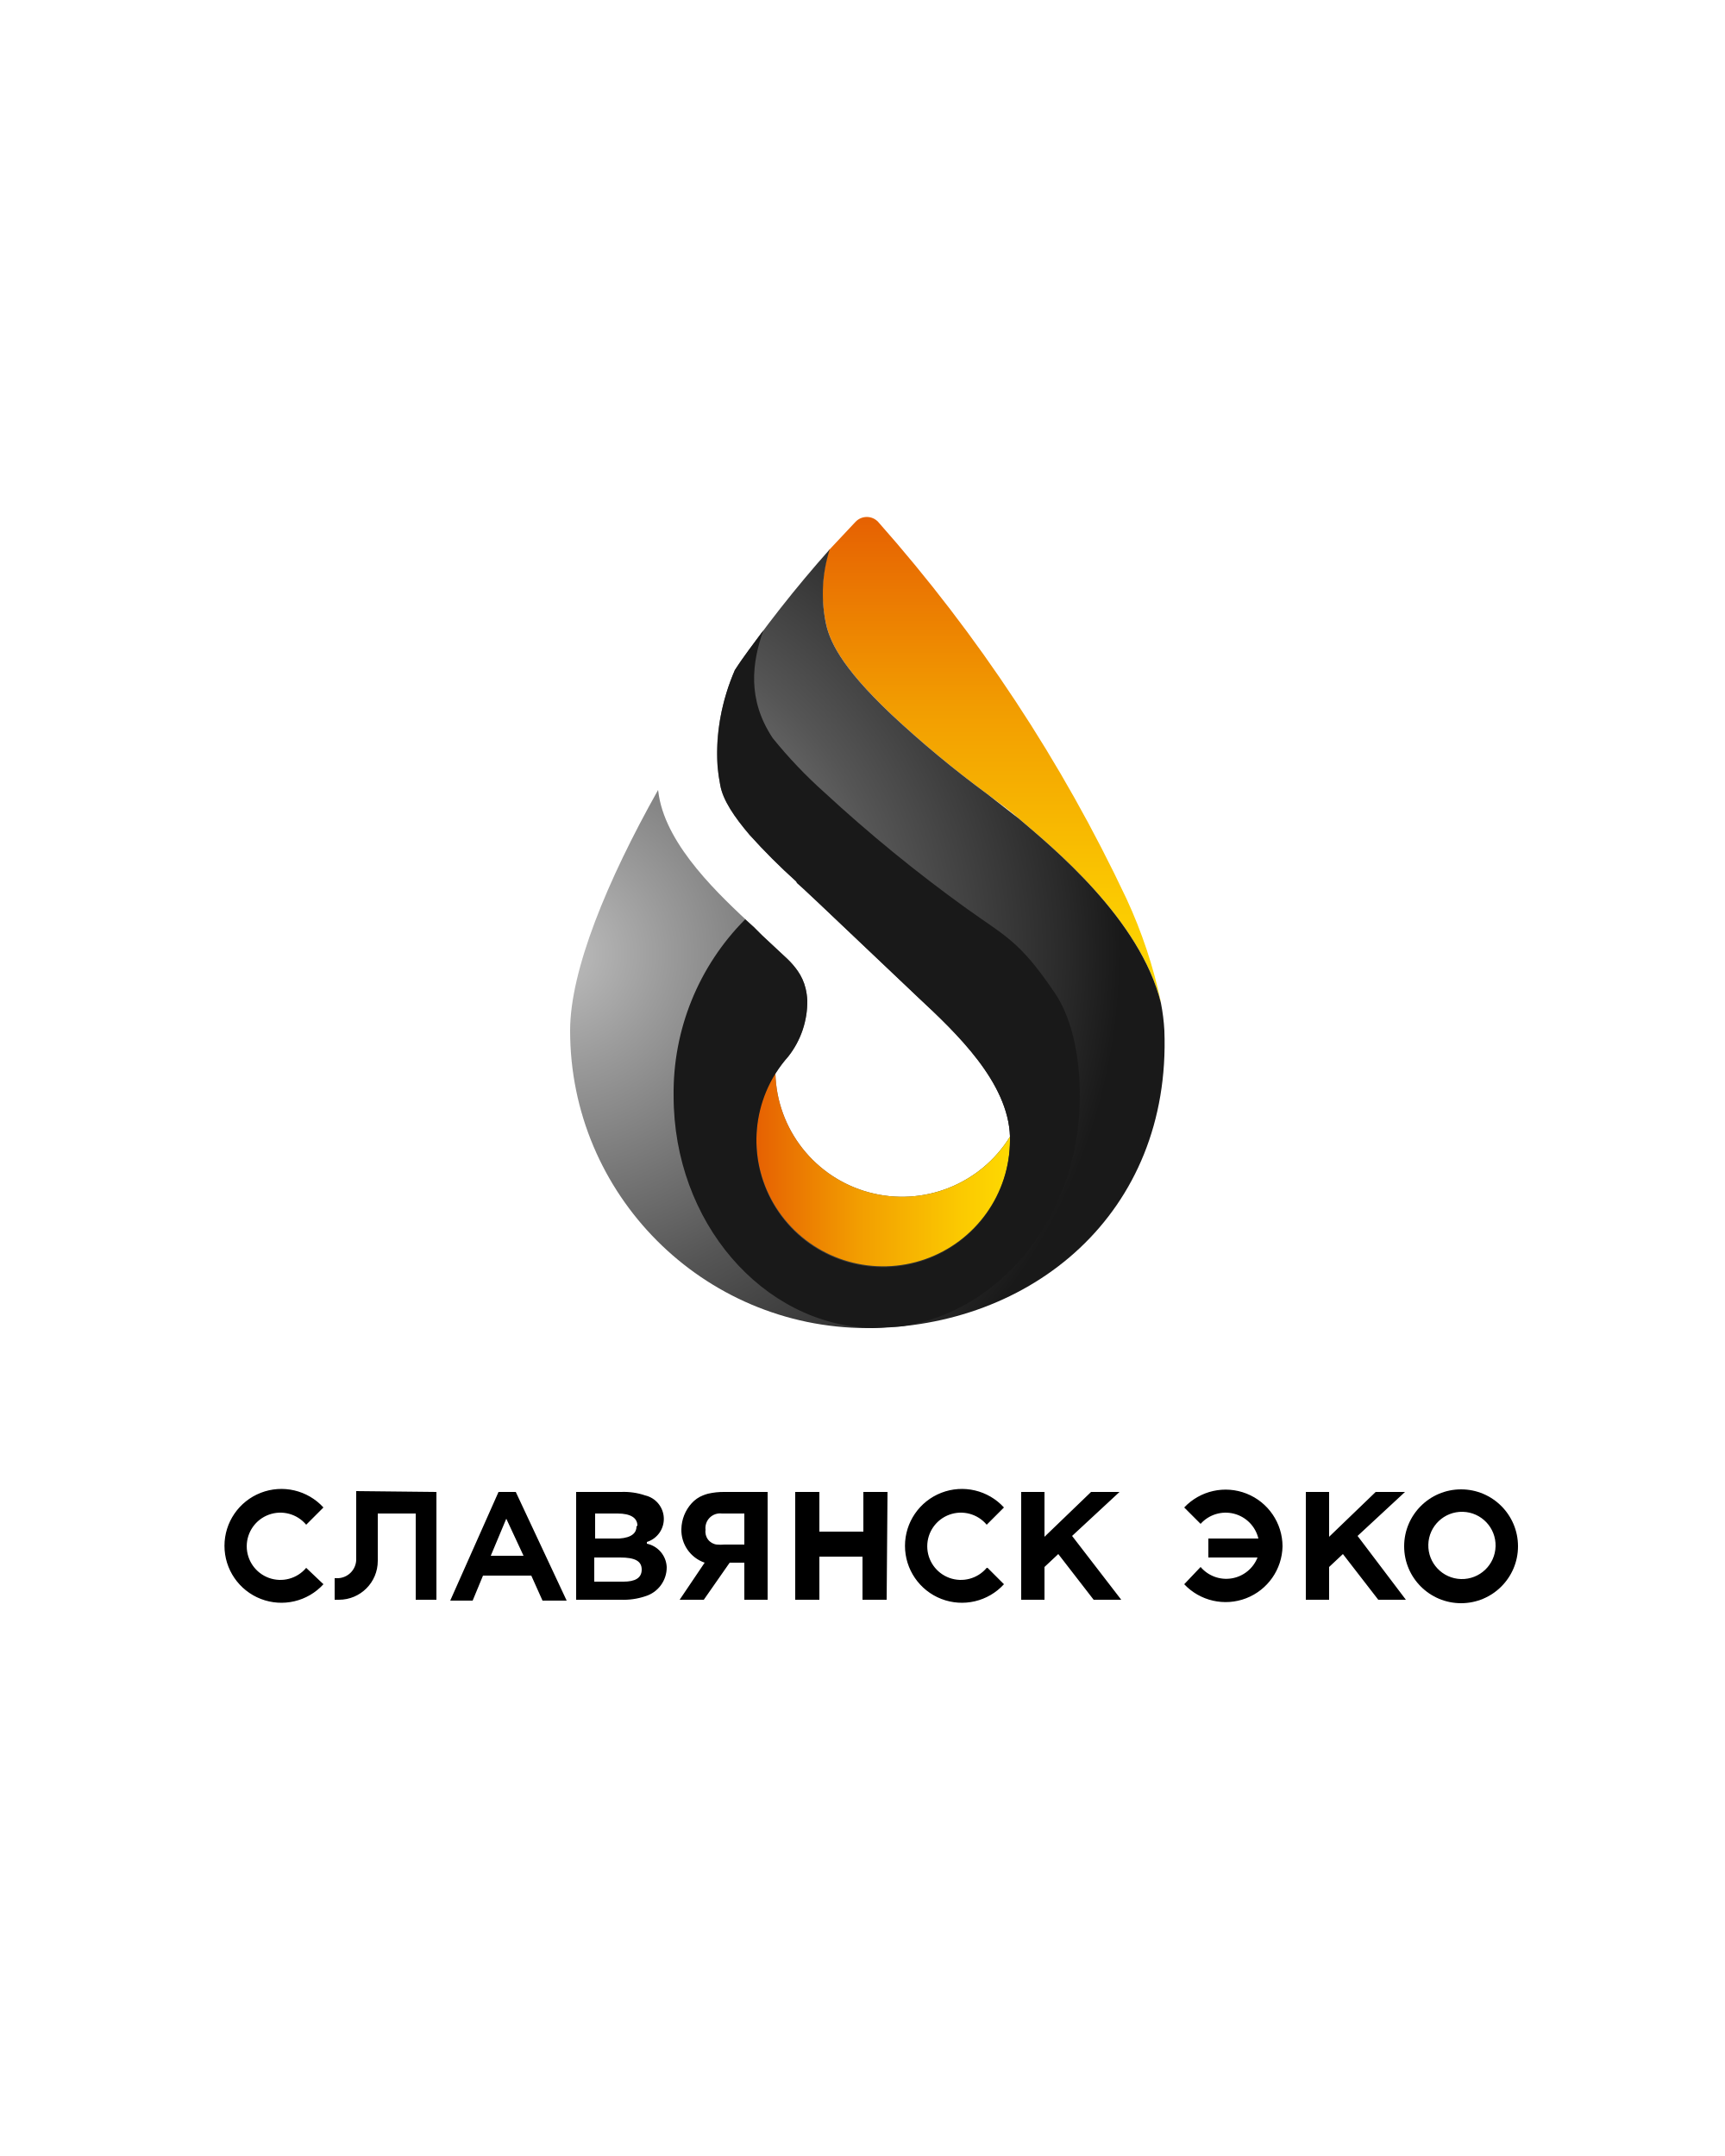
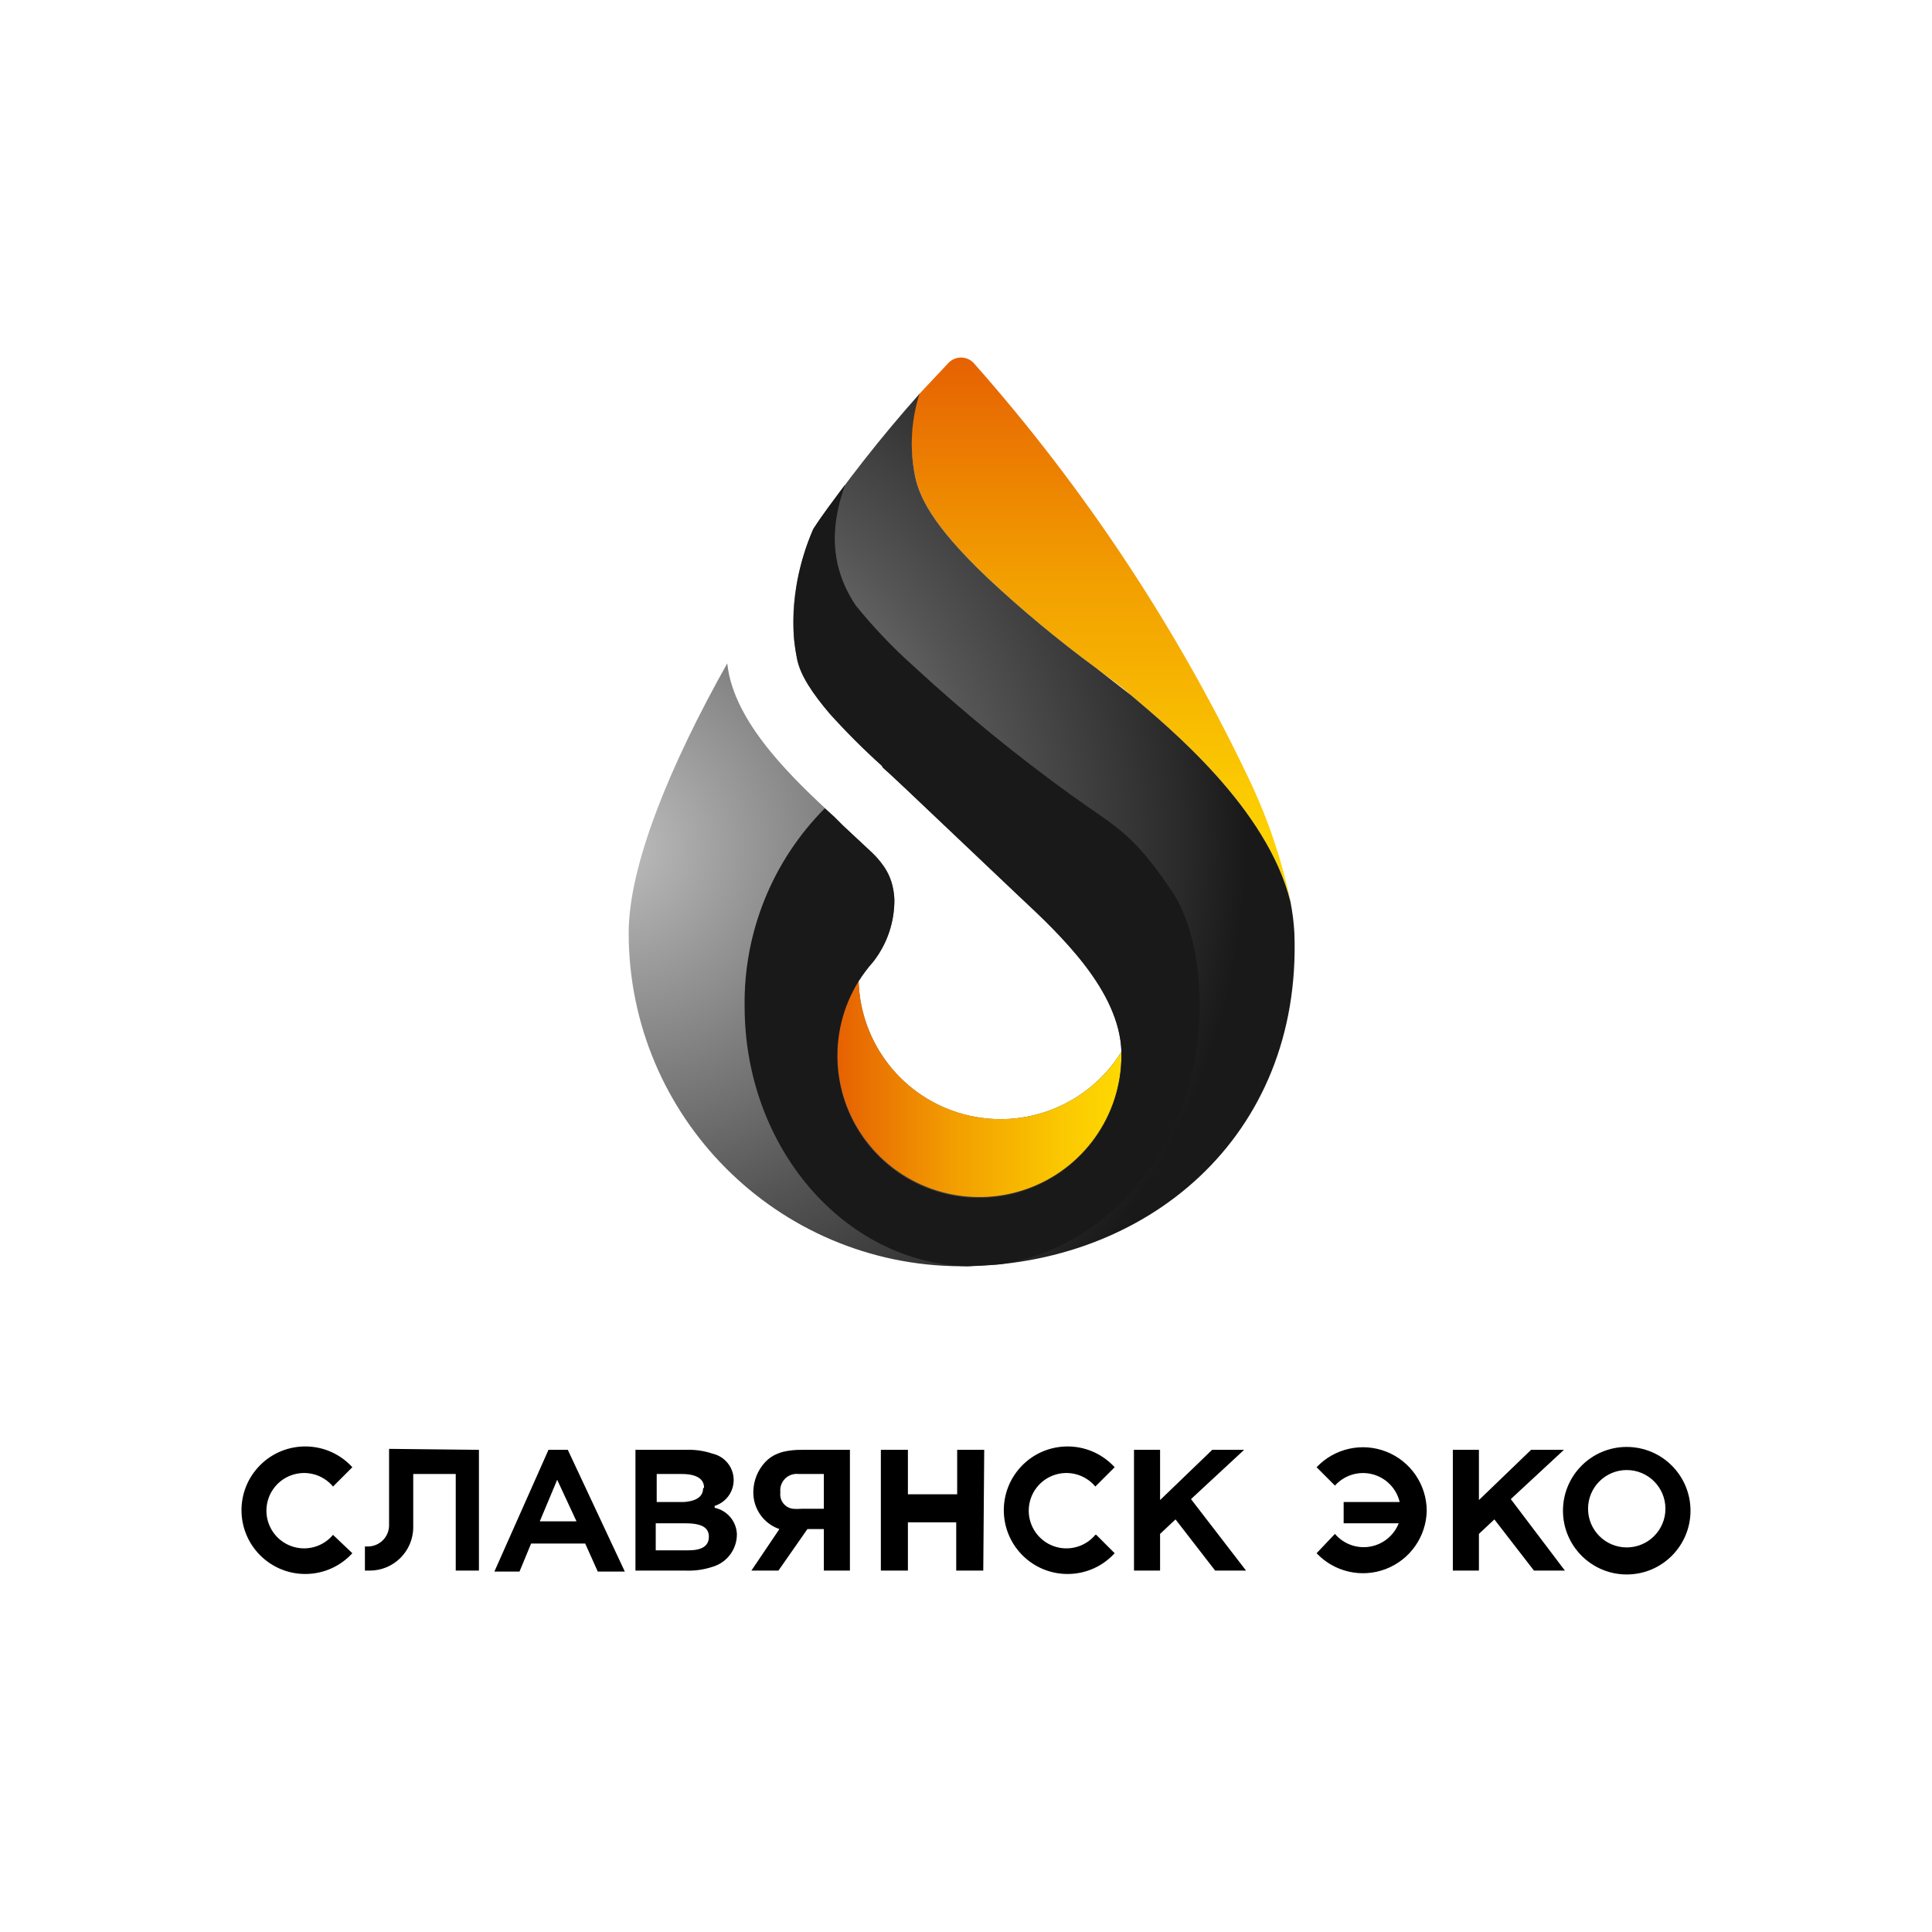
- <svg xmlns="http://www.w3.org/2000/svg" xmlns:xlink="http://www.w3.org/1999/xlink" viewBox="0 0 200 250">
+ <svg xmlns="http://www.w3.org/2000/svg" xmlns:xlink="http://www.w3.org/1999/xlink" viewBox="0 0 200 200" width="200" height="200">
  <defs>
-     <linearGradient id="a" x1="115" x2="115" y1="60" y2="115.3" gradientUnits="userSpaceOnUse">
+     <linearGradient id="a" x1="113.978" x2="113.978" y1="-287.012" y2="-342.321" gradientTransform="matrix(1 0 0 -1 0 -250)" gradientUnits="userSpaceOnUse">
      <stop offset="0" stop-color="#e66102" />
      <stop offset=".4" stop-color="#f29d01" />
      <stop offset=".8" stop-color="#fbc901" />
      <stop offset="1" stop-color="#fed901" />
    </linearGradient>
-     <linearGradient xlink:href="#a" id="c" x1="87.7" x2="117.1" y1="135.7" y2="135.7" />
-     <radialGradient id="b" cx="63.3" cy="112.8" r="68.1" gradientTransform="matrix(.96 0 0 .96 3.8 2.3)" gradientUnits="userSpaceOnUse">
+     <linearGradient xlink:href="#a" id="c" x1="86.685" x2="116.09" y1="-362.697" y2="-362.697" />
+     <radialGradient id="b" cx="62.238" cy="-348.295" r="68.112" gradientTransform="matrix(.96 0 0 -.96 3.8 -246.7)" gradientUnits="userSpaceOnUse">
      <stop offset="0" stop-color="#bebebe" />
      <stop offset=".2" stop-color="#9a9a9a" />
      <stop offset=".6" stop-color="#555" />
      <stop offset=".9" stop-color="#2a2a2a" />
      <stop offset="1" stop-color="#191919" />
    </radialGradient>
  </defs>
-   <path d="M65.7 185.6h-2.8l-1.3-2.9H56l-1.2 2.9h-2.6l5.6-12.6h2Zm-5-5.2-2-4.3-1.8 4.3ZM50.6 173v12.5h-2.4v-10h-4.4v5.5a4.5 4.5 0 0 1-4.5 4.5h-.5V183h.4a2.2 2.2 0 0 0 2.1-2.1v-8ZM130 185.5h-3.2l-4.1-5.3-1.6 1.5v3.8h-2.7V173h2.7v5.2l5.4-5.2h3.3l-5.5 5.1ZM163 185.5h-3.2l-4.1-5.3-1.6 1.5v3.8h-2.7V173h2.7v5.2l5.4-5.2h3.4l-5.5 5.1ZM102.8 185.5H100v-5H95v5h-2.8V173H95v4.6h5.1V173h2.8ZM114.5 181.8l1.9 1.9a6.6 6.6 0 1 1 0-8.9l-2 2a3.9 3.9 0 1 0 0 5ZM148.7 179.3a6.6 6.6 0 0 1-11.4 4.4l1.9-2a3.9 3.9 0 0 0 6.6-1.1h-5.7v-2.2h5.8a3.9 3.9 0 0 0-6.7-1.7l-1.9-1.9a6.6 6.6 0 0 1 11.4 4.5ZM35.5 181.8l2 1.9a6.6 6.6 0 1 1 0-8.9l-2 2a3.9 3.9 0 1 0 0 5ZM75 179v-.2a2.8 2.8 0 0 0-.2-5.4 7.7 7.7 0 0 0-2.8-.4h-5.2v12.5H72a7.9 7.9 0 0 0 2.8-.4 3.5 3.5 0 0 0 2.5-3.4A2.9 2.9 0 0 0 75 179Zm-1.2-2c0 .7-.5 1.3-2 1.4H69v-2.9h2.6c1.5 0 2.3.5 2.3 1.4Zm-1.5 6.4h-3.4v-2.8h3c1.7 0 2.5.4 2.5 1.4 0 1-.8 1.4-2.1 1.4ZM84 173a8 8 0 0 0-1.9.2 5.2 5.2 0 0 0-.6.2 3.5 3.5 0 0 0-1.3.9 4.6 4.6 0 0 0-1.2 3 4 4 0 0 0 2.7 3.9l-2.9 4.3h2.8l3-4.3h1.7v4.3H89V173Zm0 6.1a4.9 4.9 0 0 1-.9 0 1.5 1.5 0 0 1-1.3-1.7 1.7 1.7 0 0 1 1.9-1.9h2.6v3.6Z" />
-   <path d="M169.4 172.7a6.6 6.6 0 1 0 6.6 6.6 6.6 6.6 0 0 0-6.6-6.6Zm0 10.4a3.9 3.9 0 1 1 4-3.8 3.9 3.9 0 0 1-4 3.8Z" />
-   <path fill="url(#a)" d="M134.6 116.3c-2.4-9.7-12.5-18-16.5-21.4-1.1-1-2.3-1.8-3.6-2.8a123 123 0 0 1-11.2-9.3c-5.9-5.6-7.2-8.6-7.6-10.8a17 17 0 0 1 .4-8.2l3.1-3.3a1.8 1.8 0 0 1 2.6 0 184.6 184.6 0 0 1 28.8 43.7 56.3 56.3 0 0 1 4 12Z" />
-   <path fill="url(#b)" d="M100.5 154a34.5 34.5 0 0 1-34.4-34.5c0-7 4.3-17.4 10.2-27.9l.1.7c1 5.9 7 11.5 11 15.2l.9.9 3 2.8a9.3 9.3 0 0 1 1.2 1.4 6 6 0 0 1 .9 2 7.6 7.6 0 0 1 .2 1.4 10.3 10.3 0 0 1-2.2 6.5 15.3 15.3 0 0 0-1.5 2 14.7 14.7 0 0 0 27.2 7.3c-.2-6.3-6.2-12-10.6-16.1l-11.6-11-1.6-1.5-1-1a72.5 72.5 0 0 1-5.4-5.4c-1.7-2-3.1-4-3.4-5.8-.3-1.6-1.2-6.4 1.7-13.3a145.3 145.3 0 0 1 11-14 17 17 0 0 0-.5 8.3c.4 2.2 1.7 5.2 7.6 10.8a123 123 0 0 0 11.2 9.3l3.6 2.8c4 3.4 14.1 11.7 16.5 21.4a23.2 23.2 0 0 1 .4 3.2c.8 21.2-15.4 34.5-34.5 34.5Z" />
-   <path fill="url(#c)" d="M117.1 132.2a14.7 14.7 0 1 1-27.2-7.8 14.7 14.7 0 0 0 27.2 7.4v.4Z" />
-   <path fill="#191919" d="M125.2 127.1c0 13.7-9 25-20.7 26.7l-3.3.2h-.1c-12.7-.4-23-12.3-23-26.9a28.5 28.5 0 0 1 8.3-20.5l1 .9.9.9 3 2.8a9.3 9.3 0 0 1 1.2 1.4 6 6 0 0 1 .9 2 7.6 7.6 0 0 1 .2 1.4 10.3 10.3 0 0 1-2.2 6.5 15.3 15.3 0 0 0-1.5 2 14.7 14.7 0 1 0 27.2 7.7v-.4c-.2-6.3-6.2-12-10.6-16.1l-11.6-11-1.6-1.5-.9-.8-.1-.2a72.5 72.5 0 0 1-5.4-5.4c-1.7-2-3.1-4-3.4-5.8a20.5 20.5 0 0 1-.3-2.1 24.3 24.3 0 0 1 2-11.2c1-1.6 2.2-3.1 3.3-4.6-1.3 3.7-1.9 8 1.1 12.5a53.7 53.7 0 0 0 6 6.3 174.3 174.3 0 0 0 16.4 13.4c4.6 3.3 6.2 3.8 10.2 9.7 1.9 2.7 3 7 3 12.1Z" />
+   <path d="M64.681 162.688h-2.8l-1.3-2.9h-5.602l-1.2 2.9h-2.6l5.6-12.602h2Zm-5.001-5.2-2-4.301-1.8 4.3Zm-10.102-7.402v12.502h-2.4v-10.001h-4.4v5.5a4.5 4.5 0 0 1-4.502 4.501h-.5v-2.5h.4a2.2 2.2 0 0 0 2.1-2.1v-8.002Zm79.414 12.502h-3.2l-4.101-5.3-1.6 1.5v3.8h-2.7v-12.502h2.7v5.201l5.4-5.2h3.301l-5.5 5.1Zm33.006 0h-3.201l-4.1-5.3-1.6 1.5v3.8h-2.7v-12.502h2.7v5.201l5.4-5.2h3.4l-5.5 5.1Zm-60.21 0h-2.8v-5h-5.002v5h-2.8v-12.502h2.8v4.6h5.1v-4.6h2.8Zm11.702-3.7 1.9 1.9a6.601 6.601 0 1 1-.425-9.326q.222.202.425.424l-2 2a3.901 3.901 0 1 0 0 5Zm34.205-2.5a6.601 6.601 0 0 1-11.402 4.4l1.9-2a3.9 3.9 0 0 0 6.602-1.1h-5.701v-2.2h5.8a3.9 3.9 0 0 0-6.7-1.7l-1.9-1.9a6.601 6.601 0 0 1 11.401 4.501Zm-113.22 2.5 2 1.9a6.601 6.601 0 1 1-.424-9.326q.222.202.424.424l-2 2a3.901 3.901 0 1 0 0 5Zm39.507-2.8v-.2a2.8 2.8 0 0 0-.2-5.401 7.702 7.702 0 0 0-2.8-.4h-5.2v12.502h5.2a7.9 7.9 0 0 0 2.8-.4 3.5 3.5 0 0 0 2.5-3.4 2.9 2.9 0 0 0-2.3-2.702Zm-1.2-2c0 .7-.5 1.3-2 1.4h-2.8v-2.9h2.6c1.5 0 2.3.5 2.3 1.4Zm-1.5 6.4h-3.4v-2.8h3c1.7 0 2.5.4 2.5 1.4s-.8 1.4-2.1 1.4Zm11.702-10.401a7.996 7.996 0 0 0-1.9.2 5.18 5.18 0 0 0-.6.2 3.5 3.5 0 0 0-1.3.9 4.601 4.601 0 0 0-1.2 3 4 4 0 0 0 2.7 3.901l-2.9 4.3h2.8l3-4.3h1.7v4.3h2.7v-12.502Zm0 6.101a4.904 4.904 0 0 1-.9 0 1.5 1.5 0 0 1-1.303-1.674l.003-.026a1.7 1.7 0 0 1 1.9-1.9h2.6v3.6Z" />
+   <path d="M168.399 149.786a6.601 6.601 0 1 0 6.601 6.601 6.601 6.601 0 0 0-6.601-6.6Zm0 10.402a4.005 4.005 0 1 1 .002 0Z" />
+   <path fill="url(#a)" d="M133.593 93.376c-2.4-9.701-12.502-18.003-16.503-21.403-1.1-1-2.3-1.8-3.6-2.8a123.021 123.021 0 0 1-11.203-9.302c-5.9-5.6-7.2-8.601-7.6-10.802a17.002 17.002 0 0 1 .4-8.201l3.1-3.3a1.8 1.8 0 0 1 2.545-.055l.055.055a184.636 184.636 0 0 1 28.805 43.707 56.31 56.31 0 0 1 4 12.002Z" />
+   <path fill="url(#b)" d="M99.487 131.083a34.506 34.506 0 0 1-34.406-34.506c0-7.001 4.3-17.403 10.202-27.905l.1.7c1 5.901 7.001 11.502 11.002 15.203l.9.9 3 2.8a9.3 9.3 0 0 1 1.2 1.4 6.002 6.002 0 0 1 .9 2 7.605 7.605 0 0 1 .2 1.4 10.302 10.302 0 0 1-2.2 6.5 15.31 15.31 0 0 0-1.5 2 14.703 14.703 0 0 0 27.205 7.304c-.2-6.301-6.201-12.002-10.602-16.103L93.886 81.774l-1.6-1.5-1-1a72.5 72.5 0 0 1-5.4-5.4c-1.7-2-3.102-4.001-3.402-5.802-.3-1.6-1.2-6.4 1.7-13.302a145.333 145.333 0 0 1 11.002-14.003 17.002 17.002 0 0 0-.5 8.302c.4 2.2 1.7 5.2 7.602 10.802a123.007 123.007 0 0 0 11.202 9.301l3.6 2.8c4 3.4 14.103 11.702 16.503 21.404a23.2 23.2 0 0 1 .4 3.2c.8 21.204-15.403 34.506-34.506 34.506Z" />
+   <path fill="url(#c)" d="M116.09 109.28a14.703 14.703 0 1 1-27.205-7.802 14.703 14.703 0 0 0 27.205 7.401v.4Z" />
+   <path fill="#191919" d="M124.191 104.178c0 13.703-9.001 25.005-20.703 26.705l-3.3.2h-.1c-12.703-.4-23.005-12.302-23.005-26.905a28.505 28.505 0 0 1 8.302-20.503l1 .9.9.9 3 2.8a9.295 9.295 0 0 1 1.2 1.4 6.002 6.002 0 0 1 .9 2 7.605 7.605 0 0 1 .2 1.4 10.302 10.302 0 0 1-2.2 6.5 15.3 15.3 0 0 0-1.5 2 14.703 14.703 0 1 0 27.205 7.702v-.4c-.2-6.301-6.201-12.002-10.602-16.103l-11.602-11-1.6-1.5-.9-.8-.1-.2a72.52 72.52 0 0 1-5.4-5.4c-1.7-2-3.1-4.001-3.401-5.802a20.5 20.5 0 0 1-.3-2.1 24.305 24.305 0 0 1 2-11.201c1-1.6 2.2-3.101 3.3-4.601-1.3 3.7-1.9 8.001 1.1 12.502a53.714 53.714 0 0 0 6.001 6.3 174.325 174.325 0 0 0 16.403 13.403c4.6 3.3 6.201 3.8 10.202 9.701 1.9 2.7 3 7.001 3 12.102Z" />
</svg>
